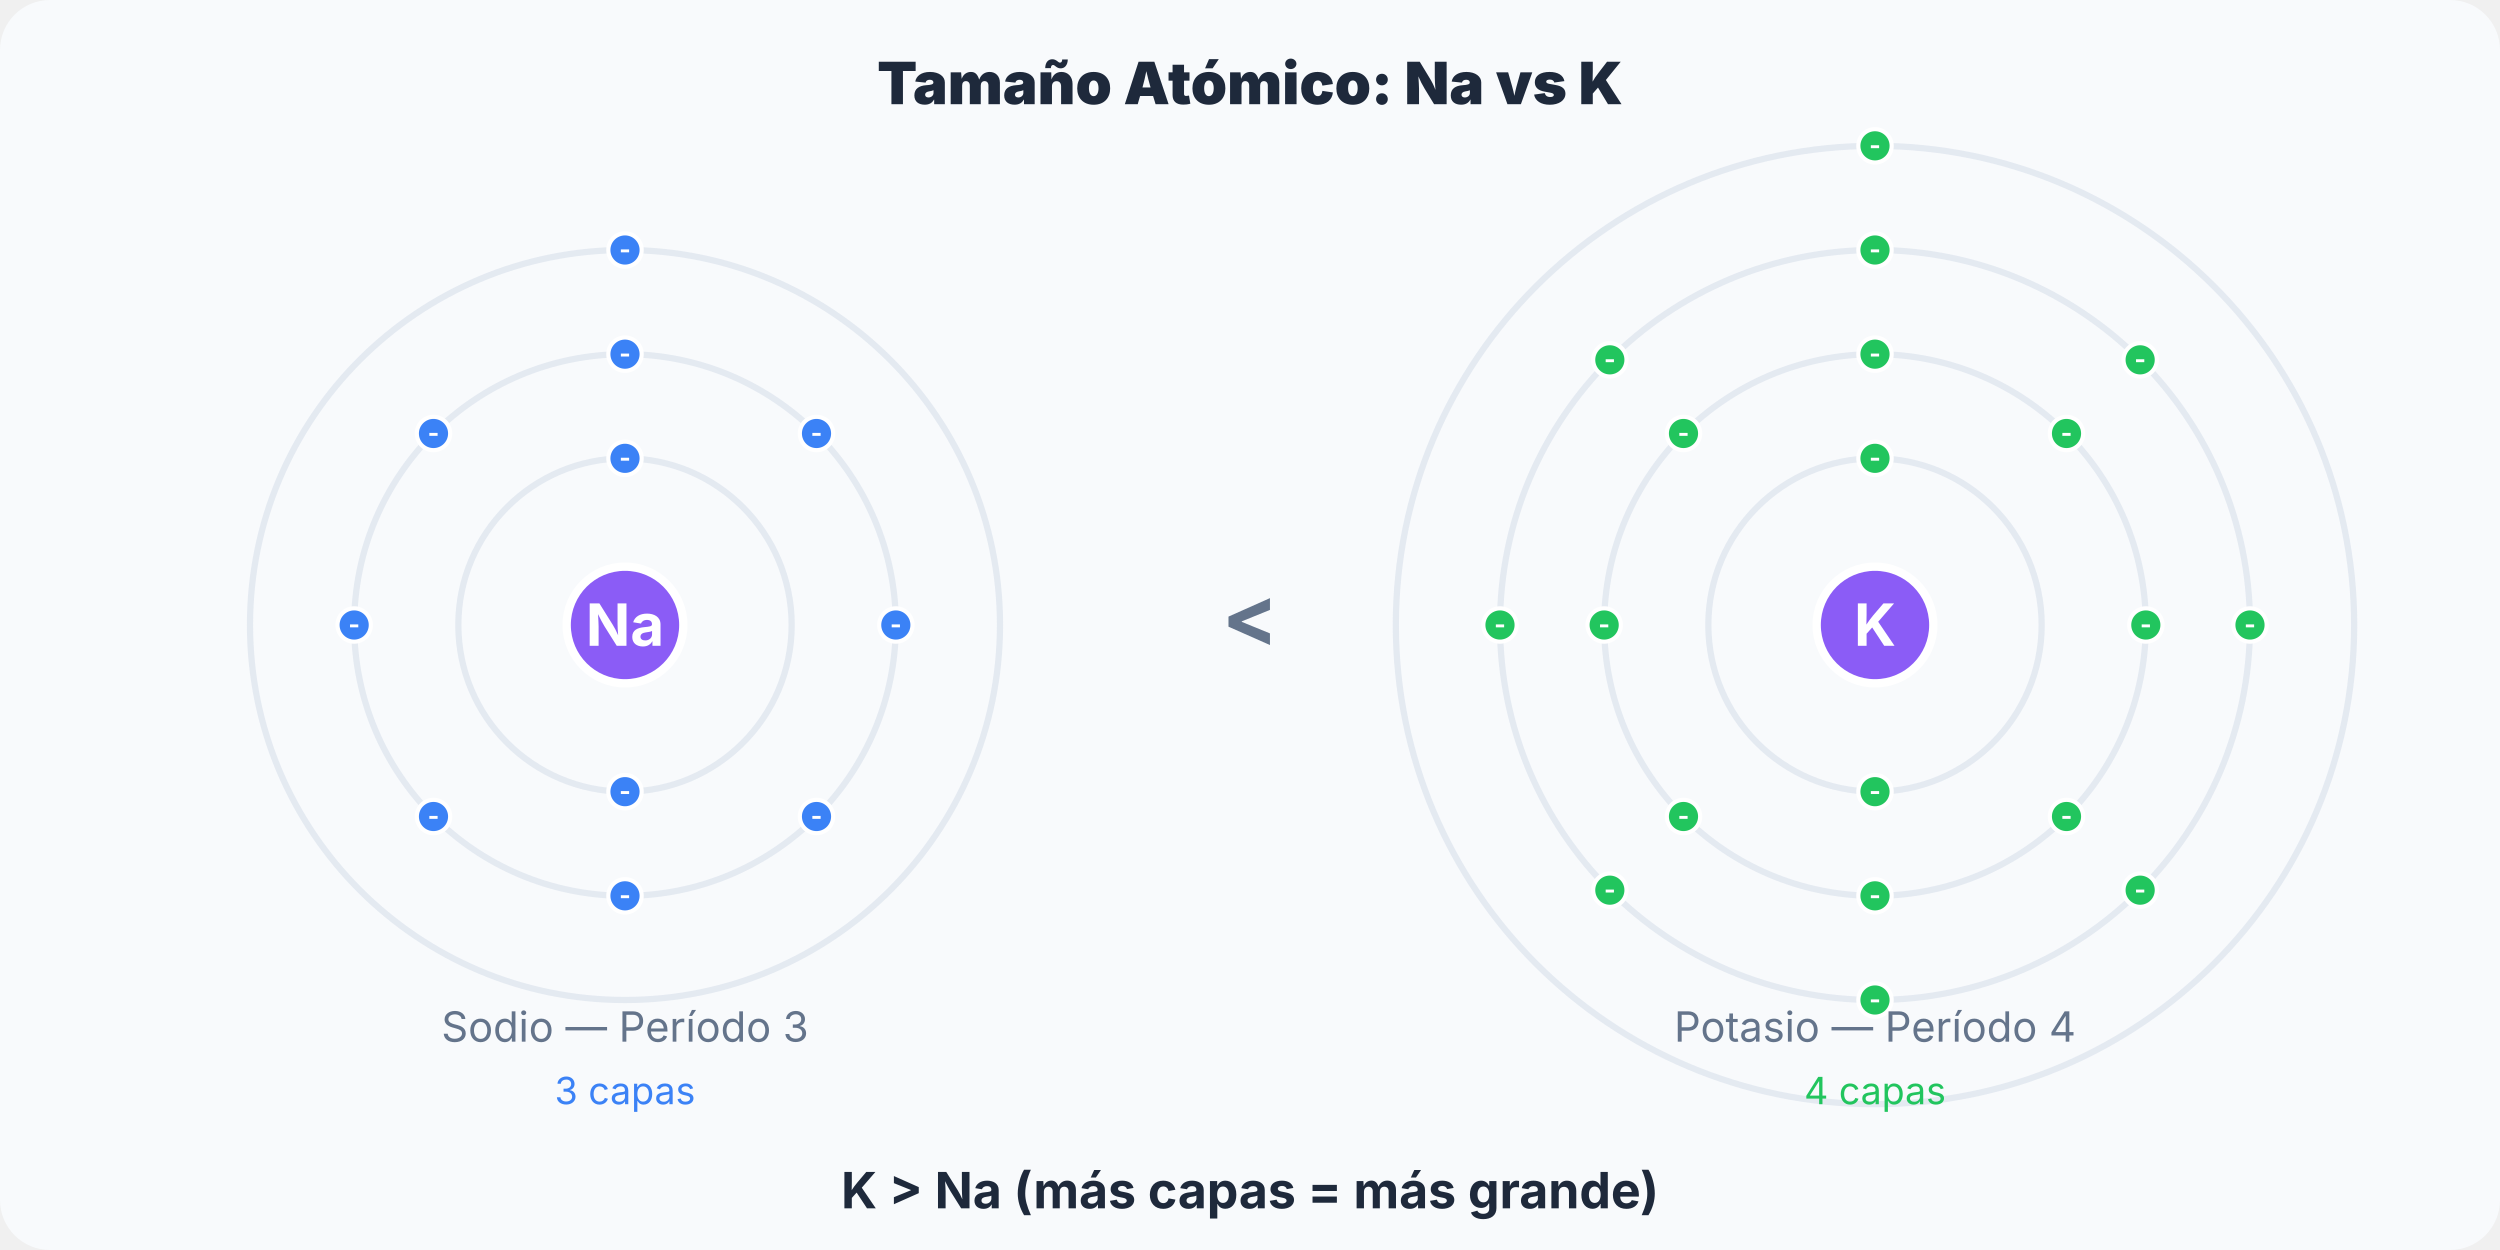
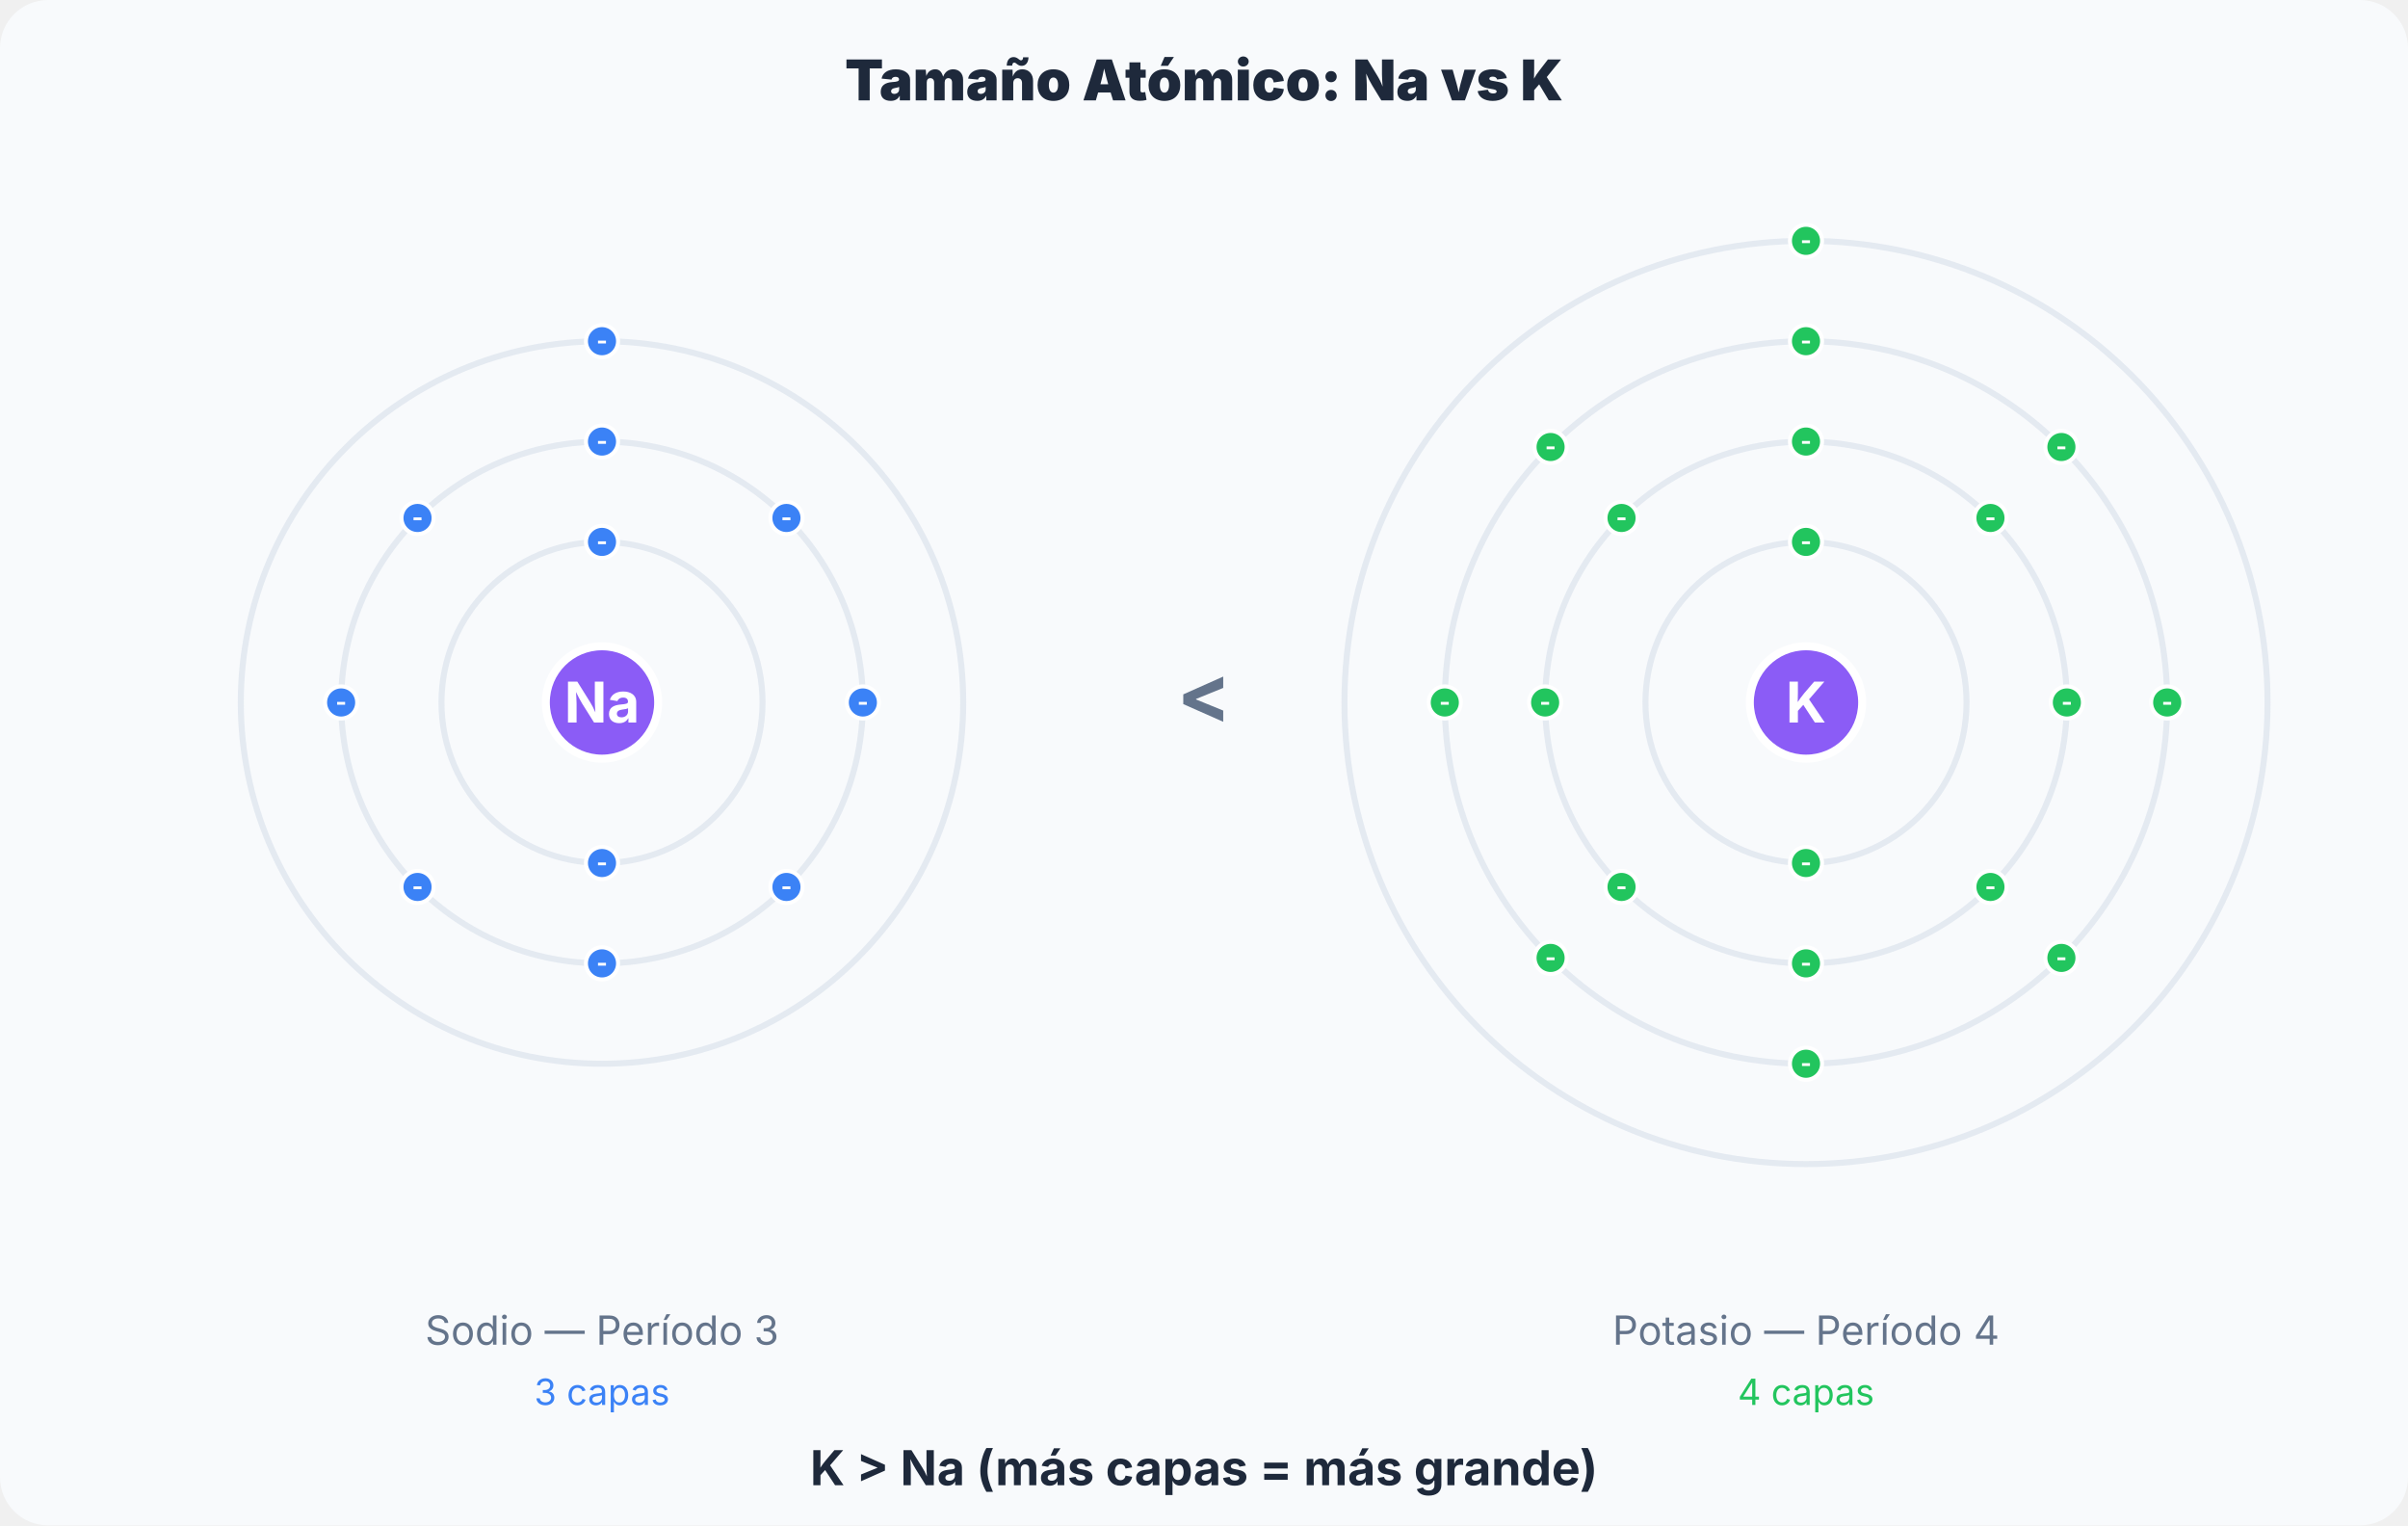
- <svg xmlns="http://www.w3.org/2000/svg" viewBox="0 0 600 300">
-   <rect width="600" height="300" fill="#f8fafc" rx="12" />
+ <svg xmlns="http://www.w3.org/2000/svg" viewBox="0 0 600 380">
+   <rect width="600" height="380" fill="#f8fafc" rx="12" />
  <text x="300.0" y="25" font-family="Inter, sans-serif" font-size="14" font-weight="900" fill="#1e293b" text-anchor="middle">Tamaño Atómico: Na vs K</text>
-   <circle cx="150" cy="150" r="14" fill="#8b5cf6" stroke="white" stroke-width="2" />
-   <text x="150" y="155" font-family="Inter, sans-serif" font-size="14" font-weight="bold" fill="white" text-anchor="middle">Na</text>
-   <circle cx="150" cy="150" r="40" fill="none" stroke="#e2e8f0" stroke-width="1.5" opacity="0.9" />
+   <circle cx="150" cy="175" r="14" fill="#8b5cf6" stroke="white" stroke-width="2" />
+   <text x="150" y="180" font-family="Inter, sans-serif" font-size="14" font-weight="bold" fill="white" text-anchor="middle">Na</text>
+   <circle cx="150" cy="175" r="40" fill="none" stroke="#e2e8f0" stroke-width="1.5" opacity="0.9" />
+   <circle cx="150.0" cy="135.0" r="4" fill="#3b82f6" stroke="white" stroke-width="1" />
+   <text x="150.0" y="137.0" font-family="Inter, sans-serif" font-size="6" font-weight="bold" fill="white" text-anchor="middle">-</text>
+   <circle cx="150.0" cy="215.0" r="4" fill="#3b82f6" stroke="white" stroke-width="1" />
+   <text x="150.0" y="217.0" font-family="Inter, sans-serif" font-size="6" font-weight="bold" fill="white" text-anchor="middle">-</text>
+   <circle cx="150" cy="175" r="65" fill="none" stroke="#e2e8f0" stroke-width="1.5" opacity="0.9" />
  <circle cx="150.0" cy="110.0" r="4" fill="#3b82f6" stroke="white" stroke-width="1" />
  <text x="150.0" y="112.0" font-family="Inter, sans-serif" font-size="6" font-weight="bold" fill="white" text-anchor="middle">-</text>
-   <circle cx="150.0" cy="190.0" r="4" fill="#3b82f6" stroke="white" stroke-width="1" />
-   <text x="150.0" y="192.0" font-family="Inter, sans-serif" font-size="6" font-weight="bold" fill="white" text-anchor="middle">-</text>
-   <circle cx="150" cy="150" r="65" fill="none" stroke="#e2e8f0" stroke-width="1.5" opacity="0.9" />
+   <circle cx="195.962" cy="129.038" r="4" fill="#3b82f6" stroke="white" stroke-width="1" />
+   <text x="195.962" y="131.038" font-family="Inter, sans-serif" font-size="6" font-weight="bold" fill="white" text-anchor="middle">-</text>
+   <circle cx="215.0" cy="175.0" r="4" fill="#3b82f6" stroke="white" stroke-width="1" />
+   <text x="215.0" y="177.0" font-family="Inter, sans-serif" font-size="6" font-weight="bold" fill="white" text-anchor="middle">-</text>
+   <circle cx="195.962" cy="220.962" r="4" fill="#3b82f6" stroke="white" stroke-width="1" />
+   <text x="195.962" y="222.962" font-family="Inter, sans-serif" font-size="6" font-weight="bold" fill="white" text-anchor="middle">-</text>
+   <circle cx="150.0" cy="240.0" r="4" fill="#3b82f6" stroke="white" stroke-width="1" />
+   <text x="150.0" y="242.0" font-family="Inter, sans-serif" font-size="6" font-weight="bold" fill="white" text-anchor="middle">-</text>
+   <circle cx="104.038" cy="220.962" r="4" fill="#3b82f6" stroke="white" stroke-width="1" />
+   <text x="104.038" y="222.962" font-family="Inter, sans-serif" font-size="6" font-weight="bold" fill="white" text-anchor="middle">-</text>
+   <circle cx="85.0" cy="175.0" r="4" fill="#3b82f6" stroke="white" stroke-width="1" />
+   <text x="85.0" y="177.0" font-family="Inter, sans-serif" font-size="6" font-weight="bold" fill="white" text-anchor="middle">-</text>
+   <circle cx="104.038" cy="129.038" r="4" fill="#3b82f6" stroke="white" stroke-width="1" />
+   <text x="104.038" y="131.038" font-family="Inter, sans-serif" font-size="6" font-weight="bold" fill="white" text-anchor="middle">-</text>
+   <circle cx="150" cy="175" r="90" fill="none" stroke="#e2e8f0" stroke-width="1.5" opacity="0.9" />
  <circle cx="150.0" cy="85.0" r="4" fill="#3b82f6" stroke="white" stroke-width="1" />
  <text x="150.0" y="87.0" font-family="Inter, sans-serif" font-size="6" font-weight="bold" fill="white" text-anchor="middle">-</text>
-   <circle cx="195.962" cy="104.038" r="4" fill="#3b82f6" stroke="white" stroke-width="1" />
-   <text x="195.962" y="106.038" font-family="Inter, sans-serif" font-size="6" font-weight="bold" fill="white" text-anchor="middle">-</text>
-   <circle cx="215.0" cy="150.0" r="4" fill="#3b82f6" stroke="white" stroke-width="1" />
-   <text x="215.0" y="152.0" font-family="Inter, sans-serif" font-size="6" font-weight="bold" fill="white" text-anchor="middle">-</text>
-   <circle cx="195.962" cy="195.962" r="4" fill="#3b82f6" stroke="white" stroke-width="1" />
-   <text x="195.962" y="197.962" font-family="Inter, sans-serif" font-size="6" font-weight="bold" fill="white" text-anchor="middle">-</text>
-   <circle cx="150.0" cy="215.0" r="4" fill="#3b82f6" stroke="white" stroke-width="1" />
-   <text x="150.0" y="217.0" font-family="Inter, sans-serif" font-size="6" font-weight="bold" fill="white" text-anchor="middle">-</text>
-   <circle cx="104.038" cy="195.962" r="4" fill="#3b82f6" stroke="white" stroke-width="1" />
-   <text x="104.038" y="197.962" font-family="Inter, sans-serif" font-size="6" font-weight="bold" fill="white" text-anchor="middle">-</text>
-   <circle cx="85.0" cy="150.0" r="4" fill="#3b82f6" stroke="white" stroke-width="1" />
-   <text x="85.0" y="152.0" font-family="Inter, sans-serif" font-size="6" font-weight="bold" fill="white" text-anchor="middle">-</text>
-   <circle cx="104.038" cy="104.038" r="4" fill="#3b82f6" stroke="white" stroke-width="1" />
-   <text x="104.038" y="106.038" font-family="Inter, sans-serif" font-size="6" font-weight="bold" fill="white" text-anchor="middle">-</text>
-   <circle cx="150" cy="150" r="90" fill="none" stroke="#e2e8f0" stroke-width="1.5" opacity="0.9" />
-   <circle cx="150.0" cy="60.0" r="4" fill="#3b82f6" stroke="white" stroke-width="1" />
-   <text x="150.0" y="62.0" font-family="Inter, sans-serif" font-size="6" font-weight="bold" fill="white" text-anchor="middle">-</text>
-   <text x="150" y="250" font-family="Inter, sans-serif" font-size="10" fill="#64748b" text-anchor="middle">Sodio — Período 3</text>
-   <text x="150" y="265" font-family="Inter, sans-serif" font-size="9" fill="#3b82f6" text-anchor="middle">3 capas</text>
-   <text x="300.0" y="155" font-family="Inter, sans-serif" font-size="20" font-weight="bold" fill="#64748b" text-anchor="middle">&lt;</text>
-   <circle cx="450" cy="150" r="14" fill="#8b5cf6" stroke="white" stroke-width="2" />
-   <text x="450" y="155" font-family="Inter, sans-serif" font-size="14" font-weight="bold" fill="white" text-anchor="middle">K</text>
-   <circle cx="450" cy="150" r="40" fill="none" stroke="#e2e8f0" stroke-width="1.5" opacity="0.9" />
+   <text x="150" y="335" font-family="Inter, sans-serif" font-size="10" fill="#64748b" text-anchor="middle">Sodio — Período 3</text>
+   <text x="150" y="350" font-family="Inter, sans-serif" font-size="9" fill="#3b82f6" text-anchor="middle">3 capas</text>
+   <text x="300.0" y="180" font-family="Inter, sans-serif" font-size="20" font-weight="bold" fill="#64748b" text-anchor="middle">&lt;</text>
+   <circle cx="450" cy="175" r="14" fill="#8b5cf6" stroke="white" stroke-width="2" />
+   <text x="450" y="180" font-family="Inter, sans-serif" font-size="14" font-weight="bold" fill="white" text-anchor="middle">K</text>
+   <circle cx="450" cy="175" r="40" fill="none" stroke="#e2e8f0" stroke-width="1.5" opacity="0.9" />
+   <circle cx="450.0" cy="135.0" r="4" fill="#22c55e" stroke="white" stroke-width="1" />
+   <text x="450.0" y="137.0" font-family="Inter, sans-serif" font-size="6" font-weight="bold" fill="white" text-anchor="middle">-</text>
+   <circle cx="450.0" cy="215.0" r="4" fill="#22c55e" stroke="white" stroke-width="1" />
+   <text x="450.0" y="217.0" font-family="Inter, sans-serif" font-size="6" font-weight="bold" fill="white" text-anchor="middle">-</text>
+   <circle cx="450" cy="175" r="65" fill="none" stroke="#e2e8f0" stroke-width="1.5" opacity="0.9" />
  <circle cx="450.0" cy="110.0" r="4" fill="#22c55e" stroke="white" stroke-width="1" />
  <text x="450.0" y="112.0" font-family="Inter, sans-serif" font-size="6" font-weight="bold" fill="white" text-anchor="middle">-</text>
-   <circle cx="450.0" cy="190.0" r="4" fill="#22c55e" stroke="white" stroke-width="1" />
-   <text x="450.0" y="192.0" font-family="Inter, sans-serif" font-size="6" font-weight="bold" fill="white" text-anchor="middle">-</text>
-   <circle cx="450" cy="150" r="65" fill="none" stroke="#e2e8f0" stroke-width="1.5" opacity="0.9" />
+   <circle cx="495.962" cy="129.038" r="4" fill="#22c55e" stroke="white" stroke-width="1" />
+   <text x="495.962" y="131.038" font-family="Inter, sans-serif" font-size="6" font-weight="bold" fill="white" text-anchor="middle">-</text>
+   <circle cx="515.0" cy="175.0" r="4" fill="#22c55e" stroke="white" stroke-width="1" />
+   <text x="515.0" y="177.0" font-family="Inter, sans-serif" font-size="6" font-weight="bold" fill="white" text-anchor="middle">-</text>
+   <circle cx="495.962" cy="220.962" r="4" fill="#22c55e" stroke="white" stroke-width="1" />
+   <text x="495.962" y="222.962" font-family="Inter, sans-serif" font-size="6" font-weight="bold" fill="white" text-anchor="middle">-</text>
+   <circle cx="450.0" cy="240.0" r="4" fill="#22c55e" stroke="white" stroke-width="1" />
+   <text x="450.0" y="242.0" font-family="Inter, sans-serif" font-size="6" font-weight="bold" fill="white" text-anchor="middle">-</text>
+   <circle cx="404.038" cy="220.962" r="4" fill="#22c55e" stroke="white" stroke-width="1" />
+   <text x="404.038" y="222.962" font-family="Inter, sans-serif" font-size="6" font-weight="bold" fill="white" text-anchor="middle">-</text>
+   <circle cx="385.0" cy="175.0" r="4" fill="#22c55e" stroke="white" stroke-width="1" />
+   <text x="385.0" y="177.0" font-family="Inter, sans-serif" font-size="6" font-weight="bold" fill="white" text-anchor="middle">-</text>
+   <circle cx="404.038" cy="129.038" r="4" fill="#22c55e" stroke="white" stroke-width="1" />
+   <text x="404.038" y="131.038" font-family="Inter, sans-serif" font-size="6" font-weight="bold" fill="white" text-anchor="middle">-</text>
+   <circle cx="450" cy="175" r="90" fill="none" stroke="#e2e8f0" stroke-width="1.5" opacity="0.9" />
  <circle cx="450.0" cy="85.0" r="4" fill="#22c55e" stroke="white" stroke-width="1" />
  <text x="450.0" y="87.0" font-family="Inter, sans-serif" font-size="6" font-weight="bold" fill="white" text-anchor="middle">-</text>
-   <circle cx="495.962" cy="104.038" r="4" fill="#22c55e" stroke="white" stroke-width="1" />
-   <text x="495.962" y="106.038" font-family="Inter, sans-serif" font-size="6" font-weight="bold" fill="white" text-anchor="middle">-</text>
-   <circle cx="515.0" cy="150.0" r="4" fill="#22c55e" stroke="white" stroke-width="1" />
-   <text x="515.0" y="152.0" font-family="Inter, sans-serif" font-size="6" font-weight="bold" fill="white" text-anchor="middle">-</text>
-   <circle cx="495.962" cy="195.962" r="4" fill="#22c55e" stroke="white" stroke-width="1" />
-   <text x="495.962" y="197.962" font-family="Inter, sans-serif" font-size="6" font-weight="bold" fill="white" text-anchor="middle">-</text>
-   <circle cx="450.0" cy="215.0" r="4" fill="#22c55e" stroke="white" stroke-width="1" />
-   <text x="450.0" y="217.0" font-family="Inter, sans-serif" font-size="6" font-weight="bold" fill="white" text-anchor="middle">-</text>
-   <circle cx="404.038" cy="195.962" r="4" fill="#22c55e" stroke="white" stroke-width="1" />
-   <text x="404.038" y="197.962" font-family="Inter, sans-serif" font-size="6" font-weight="bold" fill="white" text-anchor="middle">-</text>
-   <circle cx="385.0" cy="150.0" r="4" fill="#22c55e" stroke="white" stroke-width="1" />
-   <text x="385.0" y="152.0" font-family="Inter, sans-serif" font-size="6" font-weight="bold" fill="white" text-anchor="middle">-</text>
-   <circle cx="404.038" cy="104.038" r="4" fill="#22c55e" stroke="white" stroke-width="1" />
-   <text x="404.038" y="106.038" font-family="Inter, sans-serif" font-size="6" font-weight="bold" fill="white" text-anchor="middle">-</text>
-   <circle cx="450" cy="150" r="90" fill="none" stroke="#e2e8f0" stroke-width="1.5" opacity="0.9" />
+   <circle cx="513.64" cy="111.36" r="4" fill="#22c55e" stroke="white" stroke-width="1" />
+   <text x="513.64" y="113.36" font-family="Inter, sans-serif" font-size="6" font-weight="bold" fill="white" text-anchor="middle">-</text>
+   <circle cx="540.0" cy="175.0" r="4" fill="#22c55e" stroke="white" stroke-width="1" />
+   <text x="540.0" y="177.0" font-family="Inter, sans-serif" font-size="6" font-weight="bold" fill="white" text-anchor="middle">-</text>
+   <circle cx="513.64" cy="238.64" r="4" fill="#22c55e" stroke="white" stroke-width="1" />
+   <text x="513.64" y="240.64" font-family="Inter, sans-serif" font-size="6" font-weight="bold" fill="white" text-anchor="middle">-</text>
+   <circle cx="450.0" cy="265.0" r="4" fill="#22c55e" stroke="white" stroke-width="1" />
+   <text x="450.0" y="267.0" font-family="Inter, sans-serif" font-size="6" font-weight="bold" fill="white" text-anchor="middle">-</text>
+   <circle cx="386.36" cy="238.64" r="4" fill="#22c55e" stroke="white" stroke-width="1" />
+   <text x="386.36" y="240.64" font-family="Inter, sans-serif" font-size="6" font-weight="bold" fill="white" text-anchor="middle">-</text>
+   <circle cx="360.0" cy="175.0" r="4" fill="#22c55e" stroke="white" stroke-width="1" />
+   <text x="360.0" y="177.0" font-family="Inter, sans-serif" font-size="6" font-weight="bold" fill="white" text-anchor="middle">-</text>
+   <circle cx="386.36" cy="111.36" r="4" fill="#22c55e" stroke="white" stroke-width="1" />
+   <text x="386.36" y="113.36" font-family="Inter, sans-serif" font-size="6" font-weight="bold" fill="white" text-anchor="middle">-</text>
+   <circle cx="450" cy="175" r="115" fill="none" stroke="#e2e8f0" stroke-width="1.5" opacity="0.9" />
  <circle cx="450.0" cy="60.0" r="4" fill="#22c55e" stroke="white" stroke-width="1" />
  <text x="450.0" y="62.0" font-family="Inter, sans-serif" font-size="6" font-weight="bold" fill="white" text-anchor="middle">-</text>
-   <circle cx="513.64" cy="86.36" r="4" fill="#22c55e" stroke="white" stroke-width="1" />
-   <text x="513.64" y="88.36" font-family="Inter, sans-serif" font-size="6" font-weight="bold" fill="white" text-anchor="middle">-</text>
-   <circle cx="540.0" cy="150.0" r="4" fill="#22c55e" stroke="white" stroke-width="1" />
-   <text x="540.0" y="152.0" font-family="Inter, sans-serif" font-size="6" font-weight="bold" fill="white" text-anchor="middle">-</text>
-   <circle cx="513.64" cy="213.64" r="4" fill="#22c55e" stroke="white" stroke-width="1" />
-   <text x="513.64" y="215.64" font-family="Inter, sans-serif" font-size="6" font-weight="bold" fill="white" text-anchor="middle">-</text>
-   <circle cx="450.0" cy="240.0" r="4" fill="#22c55e" stroke="white" stroke-width="1" />
-   <text x="450.0" y="242.0" font-family="Inter, sans-serif" font-size="6" font-weight="bold" fill="white" text-anchor="middle">-</text>
-   <circle cx="386.36" cy="213.64" r="4" fill="#22c55e" stroke="white" stroke-width="1" />
-   <text x="386.36" y="215.64" font-family="Inter, sans-serif" font-size="6" font-weight="bold" fill="white" text-anchor="middle">-</text>
-   <circle cx="360.0" cy="150.0" r="4" fill="#22c55e" stroke="white" stroke-width="1" />
-   <text x="360.0" y="152.0" font-family="Inter, sans-serif" font-size="6" font-weight="bold" fill="white" text-anchor="middle">-</text>
-   <circle cx="386.36" cy="86.36" r="4" fill="#22c55e" stroke="white" stroke-width="1" />
-   <text x="386.36" y="88.36" font-family="Inter, sans-serif" font-size="6" font-weight="bold" fill="white" text-anchor="middle">-</text>
-   <circle cx="450" cy="150" r="115" fill="none" stroke="#e2e8f0" stroke-width="1.5" opacity="0.9" />
-   <circle cx="450.0" cy="35.0" r="4" fill="#22c55e" stroke="white" stroke-width="1" />
-   <text x="450.0" y="37.0" font-family="Inter, sans-serif" font-size="6" font-weight="bold" fill="white" text-anchor="middle">-</text>
-   <text x="450" y="250" font-family="Inter, sans-serif" font-size="10" fill="#64748b" text-anchor="middle">Potasio — Período 4</text>
-   <text x="450" y="265" font-family="Inter, sans-serif" font-size="9" fill="#22c55e" text-anchor="middle">4 capas</text>
-   <text x="300.0" y="290" font-family="Inter, sans-serif" font-size="12" font-weight="bold" fill="#1e293b" text-anchor="middle">K &gt; Na (más capas = más grande)</text>
+   <text x="450" y="335" font-family="Inter, sans-serif" font-size="10" fill="#64748b" text-anchor="middle">Potasio — Período 4</text>
+   <text x="450" y="350" font-family="Inter, sans-serif" font-size="9" fill="#22c55e" text-anchor="middle">4 capas</text>
+   <text x="300.0" y="370" font-family="Inter, sans-serif" font-size="12" font-weight="bold" fill="#1e293b" text-anchor="middle">K &gt; Na (más capas = más grande)</text>
</svg>
